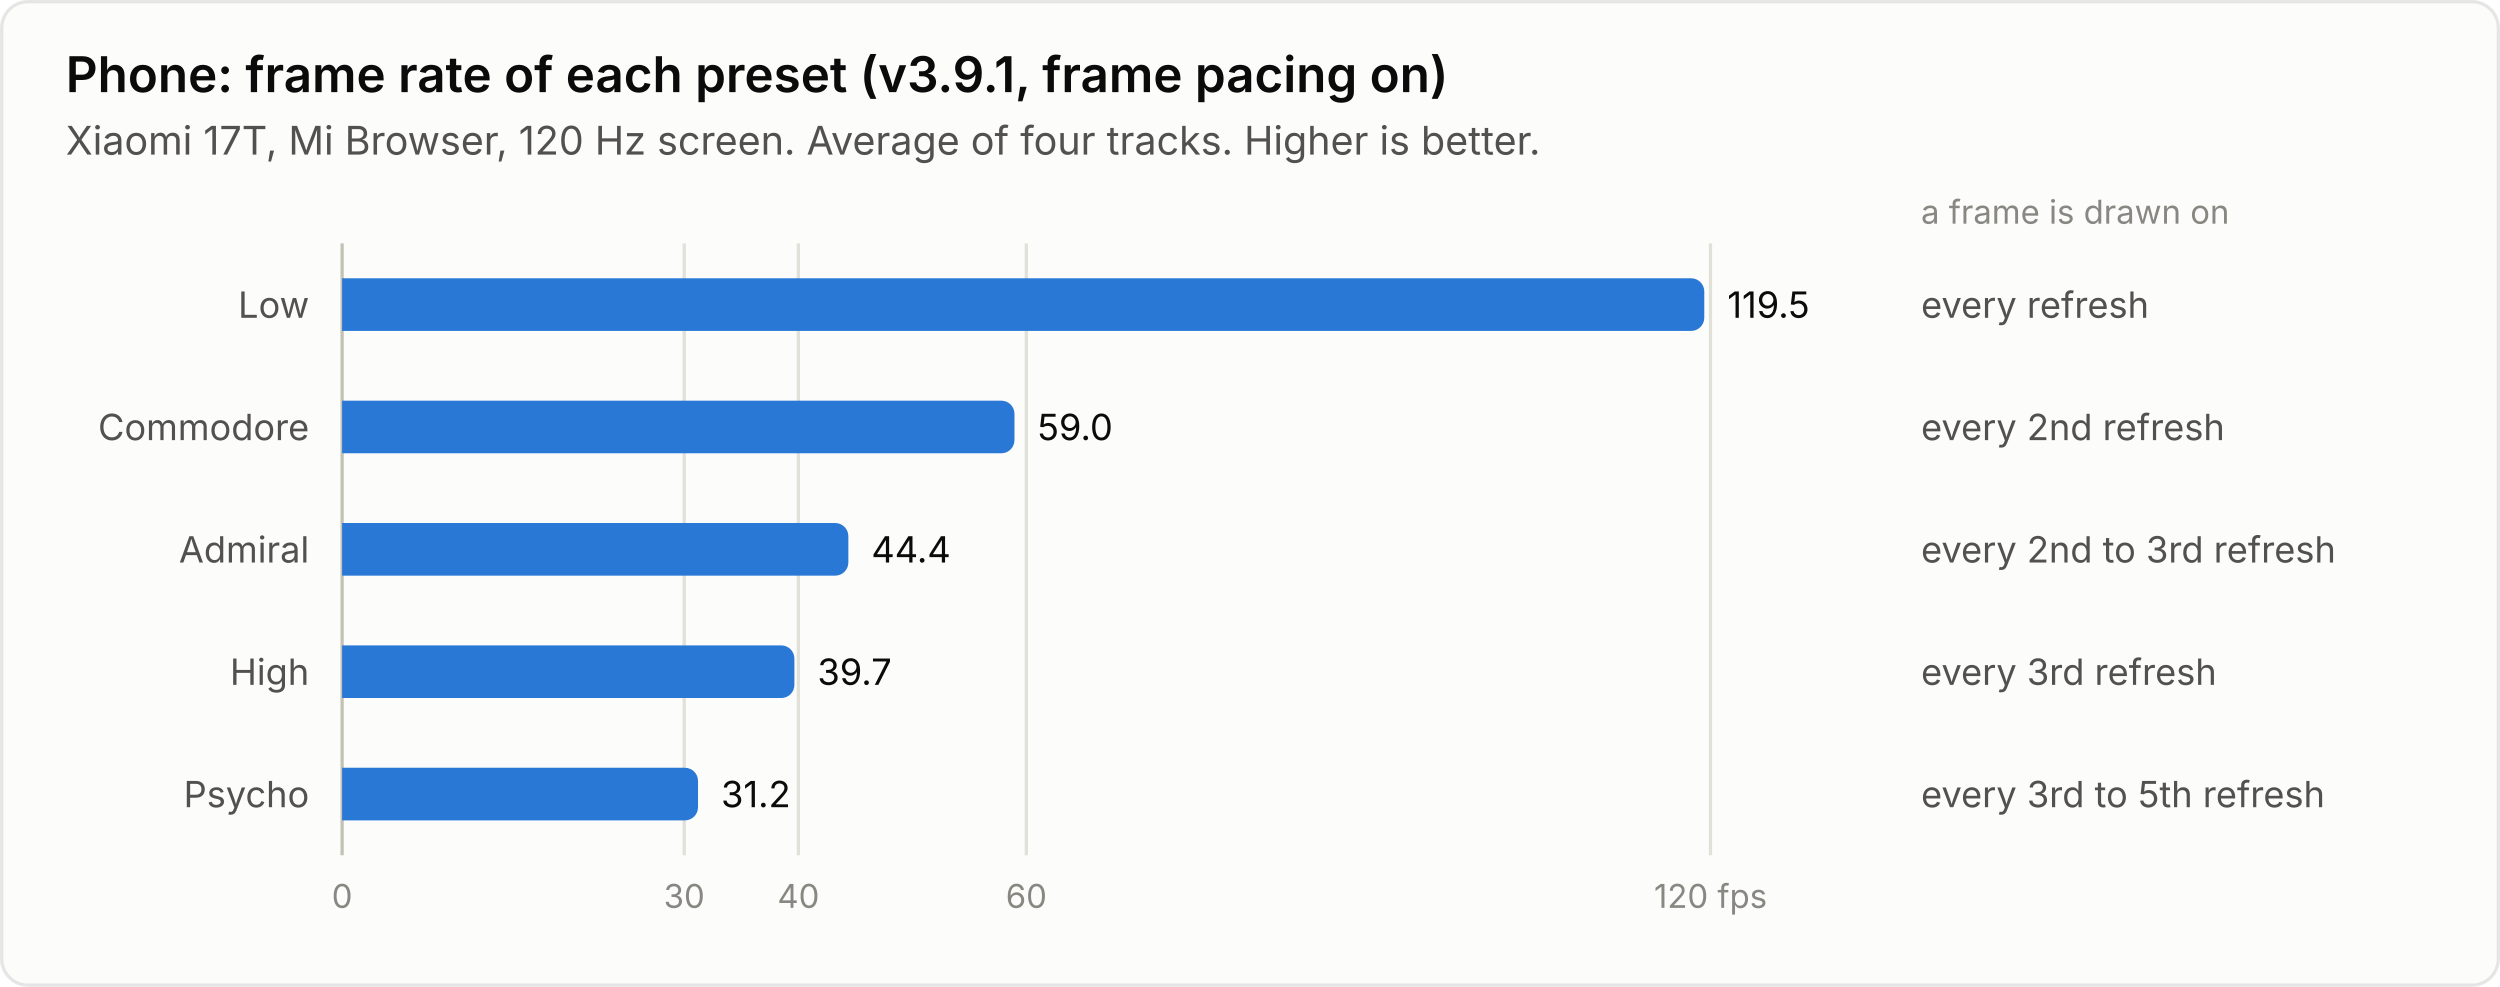
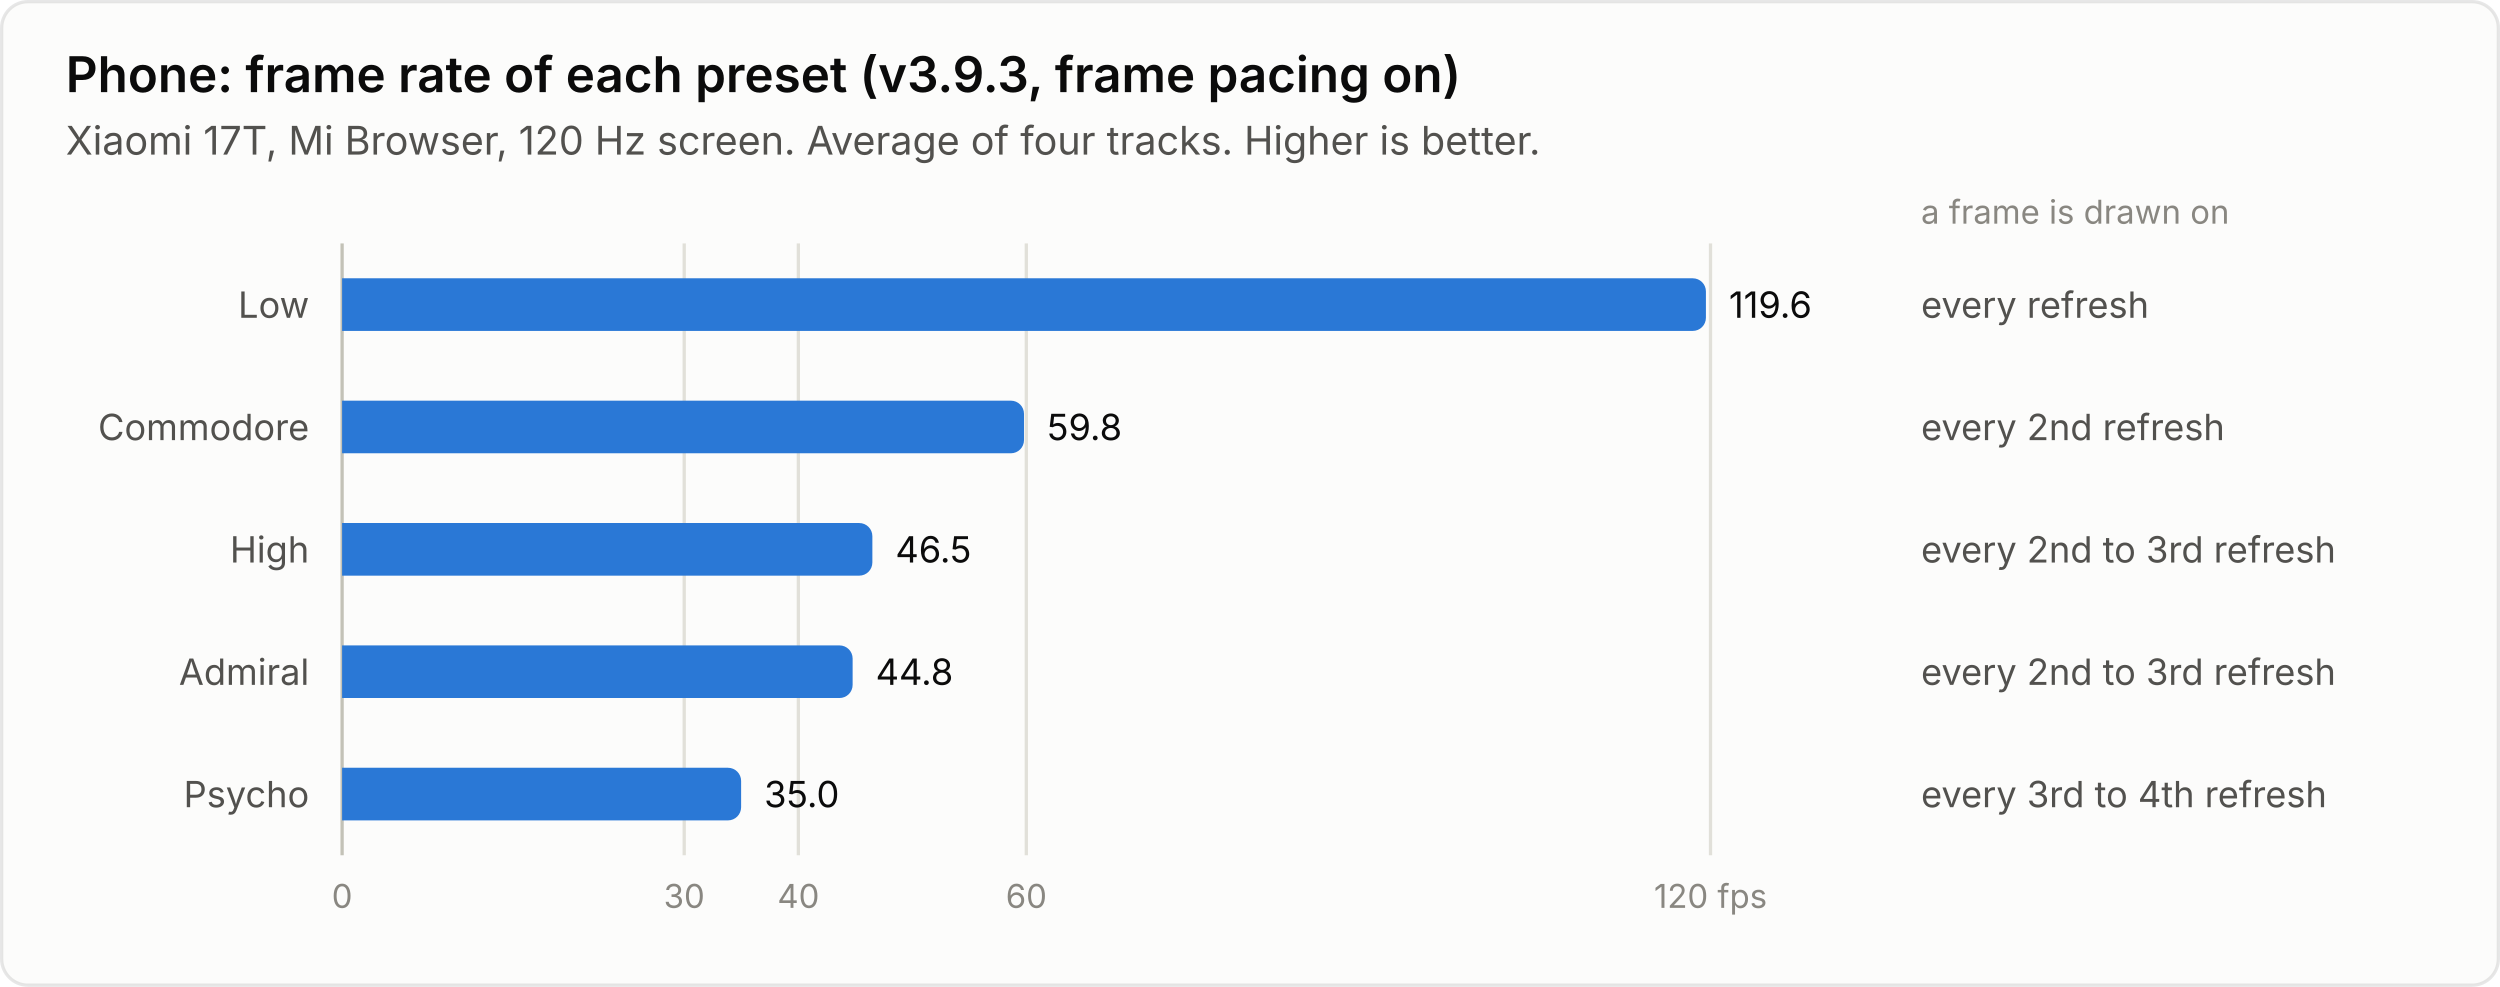
- <svg xmlns="http://www.w3.org/2000/svg" viewBox="0 0 760 300" width="760" height="300" font-family="system-ui,-apple-system,&quot;Segoe UI&quot;,sans-serif" role="img" aria-label="Phone: frame rate of each preset (v3.9.1, frame pacing on)">
+ <svg xmlns="http://www.w3.org/2000/svg" viewBox="0 0 760 300" width="760" height="300" font-family="system-ui,-apple-system,&quot;Segoe UI&quot;,sans-serif" role="img" aria-label="Phone: frame rate of each preset (v3.9.3, frame pacing on)">
  <rect x="0.5" y="0.5" width="759" height="299" rx="8" fill="#fcfcfb" stroke="rgba(11,11,11,0.10)" />
-   <text x="20.0" y="28.0" font-size="15" fill="#0b0b0b" text-anchor="start" font-weight="600">Phone: frame rate of each preset (v3.9.1, frame pacing on)</text>
+   <text x="20.0" y="28.0" font-size="15" fill="#0b0b0b" text-anchor="start" font-weight="600">Phone: frame rate of each preset (v3.9.3, frame pacing on)</text>
  <text x="20.0" y="47.0" font-size="12" fill="#52514e" text-anchor="start" font-weight="400">Xiaomi 17T, Mi Browser, 120 Hz screen. Average of four tracks. Higher is better.</text>
  <line x1="104.0" y1="74.0" x2="104.0" y2="260.0" stroke="#c3c2b7" stroke-width="1" />
  <text x="104.0" y="276.0" font-size="10" fill="#898781" text-anchor="middle" font-weight="400">0</text>
  <line x1="208.0" y1="74.0" x2="208.0" y2="260.0" stroke="#e1e0d9" stroke-width="1" />
  <text x="208.0" y="276.0" font-size="10" fill="#898781" text-anchor="middle" font-weight="400">30</text>
  <line x1="242.7" y1="74.0" x2="242.7" y2="260.0" stroke="#e1e0d9" stroke-width="1" />
  <text x="242.7" y="276.0" font-size="10" fill="#898781" text-anchor="middle" font-weight="400">40</text>
  <line x1="312.0" y1="74.0" x2="312.0" y2="260.0" stroke="#e1e0d9" stroke-width="1" />
  <text x="312.0" y="276.0" font-size="10" fill="#898781" text-anchor="middle" font-weight="400">60</text>
  <line x1="520.0" y1="74.0" x2="520.0" y2="260.0" stroke="#e1e0d9" stroke-width="1" />
  <text x="520.0" y="276.0" font-size="10" fill="#898781" text-anchor="middle" font-weight="400">120 fps</text>
  <text x="584.0" y="68.0" font-size="10" fill="#898781" text-anchor="start" font-weight="400">a frame is drawn on</text>
  <text x="94.0" y="96.6" font-size="11" fill="#52514e" text-anchor="end" font-weight="400">Low</text>
-   <path d="M104.0 84.6h410.1a4 4 0 0 1 4 4v8.0a4 4 0 0 1 -4 4h-410.1z" fill="#2a78d6" />
-   <text x="525.1" y="96.6" font-size="11" fill="#0b0b0b" text-anchor="start" font-weight="400">119.5</text>
+   <path d="M104.0 84.6h410.6a4 4 0 0 1 4 4v8.0a4 4 0 0 1 -4 4h-410.6z" fill="#2a78d6" />
+   <text x="525.6" y="96.6" font-size="11" fill="#0b0b0b" text-anchor="start" font-weight="400">119.6</text>
  <text x="584.0" y="96.6" font-size="11" fill="#52514e" text-anchor="start" font-weight="400">every refresh</text>
  <text x="94.0" y="133.8" font-size="11" fill="#52514e" text-anchor="end" font-weight="400">Commodore</text>
-   <path d="M104.0 121.8h200.4a4 4 0 0 1 4 4v8.0a4 4 0 0 1 -4 4h-200.4z" fill="#2a78d6" />
-   <text x="315.4" y="133.8" font-size="11" fill="#0b0b0b" text-anchor="start" font-weight="400">59.0</text>
+   <path d="M104.0 121.8h203.3a4 4 0 0 1 4 4v8.0a4 4 0 0 1 -4 4h-203.3z" fill="#2a78d6" />
+   <text x="318.3" y="133.8" font-size="11" fill="#0b0b0b" text-anchor="start" font-weight="400">59.8</text>
  <text x="584.0" y="133.8" font-size="11" fill="#52514e" text-anchor="start" font-weight="400">every 2nd refresh</text>
-   <text x="94.0" y="171.0" font-size="11" fill="#52514e" text-anchor="end" font-weight="400">Admiral</text>
-   <path d="M104.0 159.0h149.9a4 4 0 0 1 4 4v8.0a4 4 0 0 1 -4 4h-149.9z" fill="#2a78d6" />
-   <text x="264.9" y="171.0" font-size="11" fill="#0b0b0b" text-anchor="start" font-weight="400">44.4</text>
+   <text x="94.0" y="171.0" font-size="11" fill="#52514e" text-anchor="end" font-weight="400">High</text>
+   <path d="M104.0 159.0h157.2a4 4 0 0 1 4 4v8.0a4 4 0 0 1 -4 4h-157.2z" fill="#2a78d6" />
+   <text x="272.2" y="171.0" font-size="11" fill="#0b0b0b" text-anchor="start" font-weight="400">46.5</text>
  <text x="584.0" y="171.0" font-size="11" fill="#52514e" text-anchor="start" font-weight="400">every 2nd to 3rd refresh</text>
-   <text x="94.0" y="208.2" font-size="11" fill="#52514e" text-anchor="end" font-weight="400">High</text>
-   <path d="M104.0 196.2h133.5a4 4 0 0 1 4 4v8.0a4 4 0 0 1 -4 4h-133.5z" fill="#2a78d6" />
-   <text x="248.5" y="208.2" font-size="11" fill="#0b0b0b" text-anchor="start" font-weight="400">39.7</text>
-   <text x="584.0" y="208.2" font-size="11" fill="#52514e" text-anchor="start" font-weight="400">every 3rd refresh</text>
+   <text x="94.0" y="208.2" font-size="11" fill="#52514e" text-anchor="end" font-weight="400">Admiral</text>
+   <path d="M104.0 196.2h151.2a4 4 0 0 1 4 4v8.0a4 4 0 0 1 -4 4h-151.2z" fill="#2a78d6" />
+   <text x="266.2" y="208.2" font-size="11" fill="#0b0b0b" text-anchor="start" font-weight="400">44.8</text>
+   <text x="584.0" y="208.2" font-size="11" fill="#52514e" text-anchor="start" font-weight="400">every 2nd to 3rd refresh</text>
  <text x="94.0" y="245.4" font-size="11" fill="#52514e" text-anchor="end" font-weight="400">Psycho</text>
-   <path d="M104.0 233.4h104.2a4 4 0 0 1 4 4v8.0a4 4 0 0 1 -4 4h-104.2z" fill="#2a78d6" />
-   <text x="219.2" y="245.4" font-size="11" fill="#0b0b0b" text-anchor="start" font-weight="400">31.2</text>
-   <text x="584.0" y="245.4" font-size="11" fill="#52514e" text-anchor="start" font-weight="400">every 3rd to 5th refresh</text>
+   <path d="M104.0 233.4h117.3a4 4 0 0 1 4 4v8.0a4 4 0 0 1 -4 4h-117.3z" fill="#2a78d6" />
+   <text x="232.3" y="245.4" font-size="11" fill="#0b0b0b" text-anchor="start" font-weight="400">35.0</text>
+   <text x="584.0" y="245.4" font-size="11" fill="#52514e" text-anchor="start" font-weight="400">every 3rd to 4th refresh</text>
</svg>
